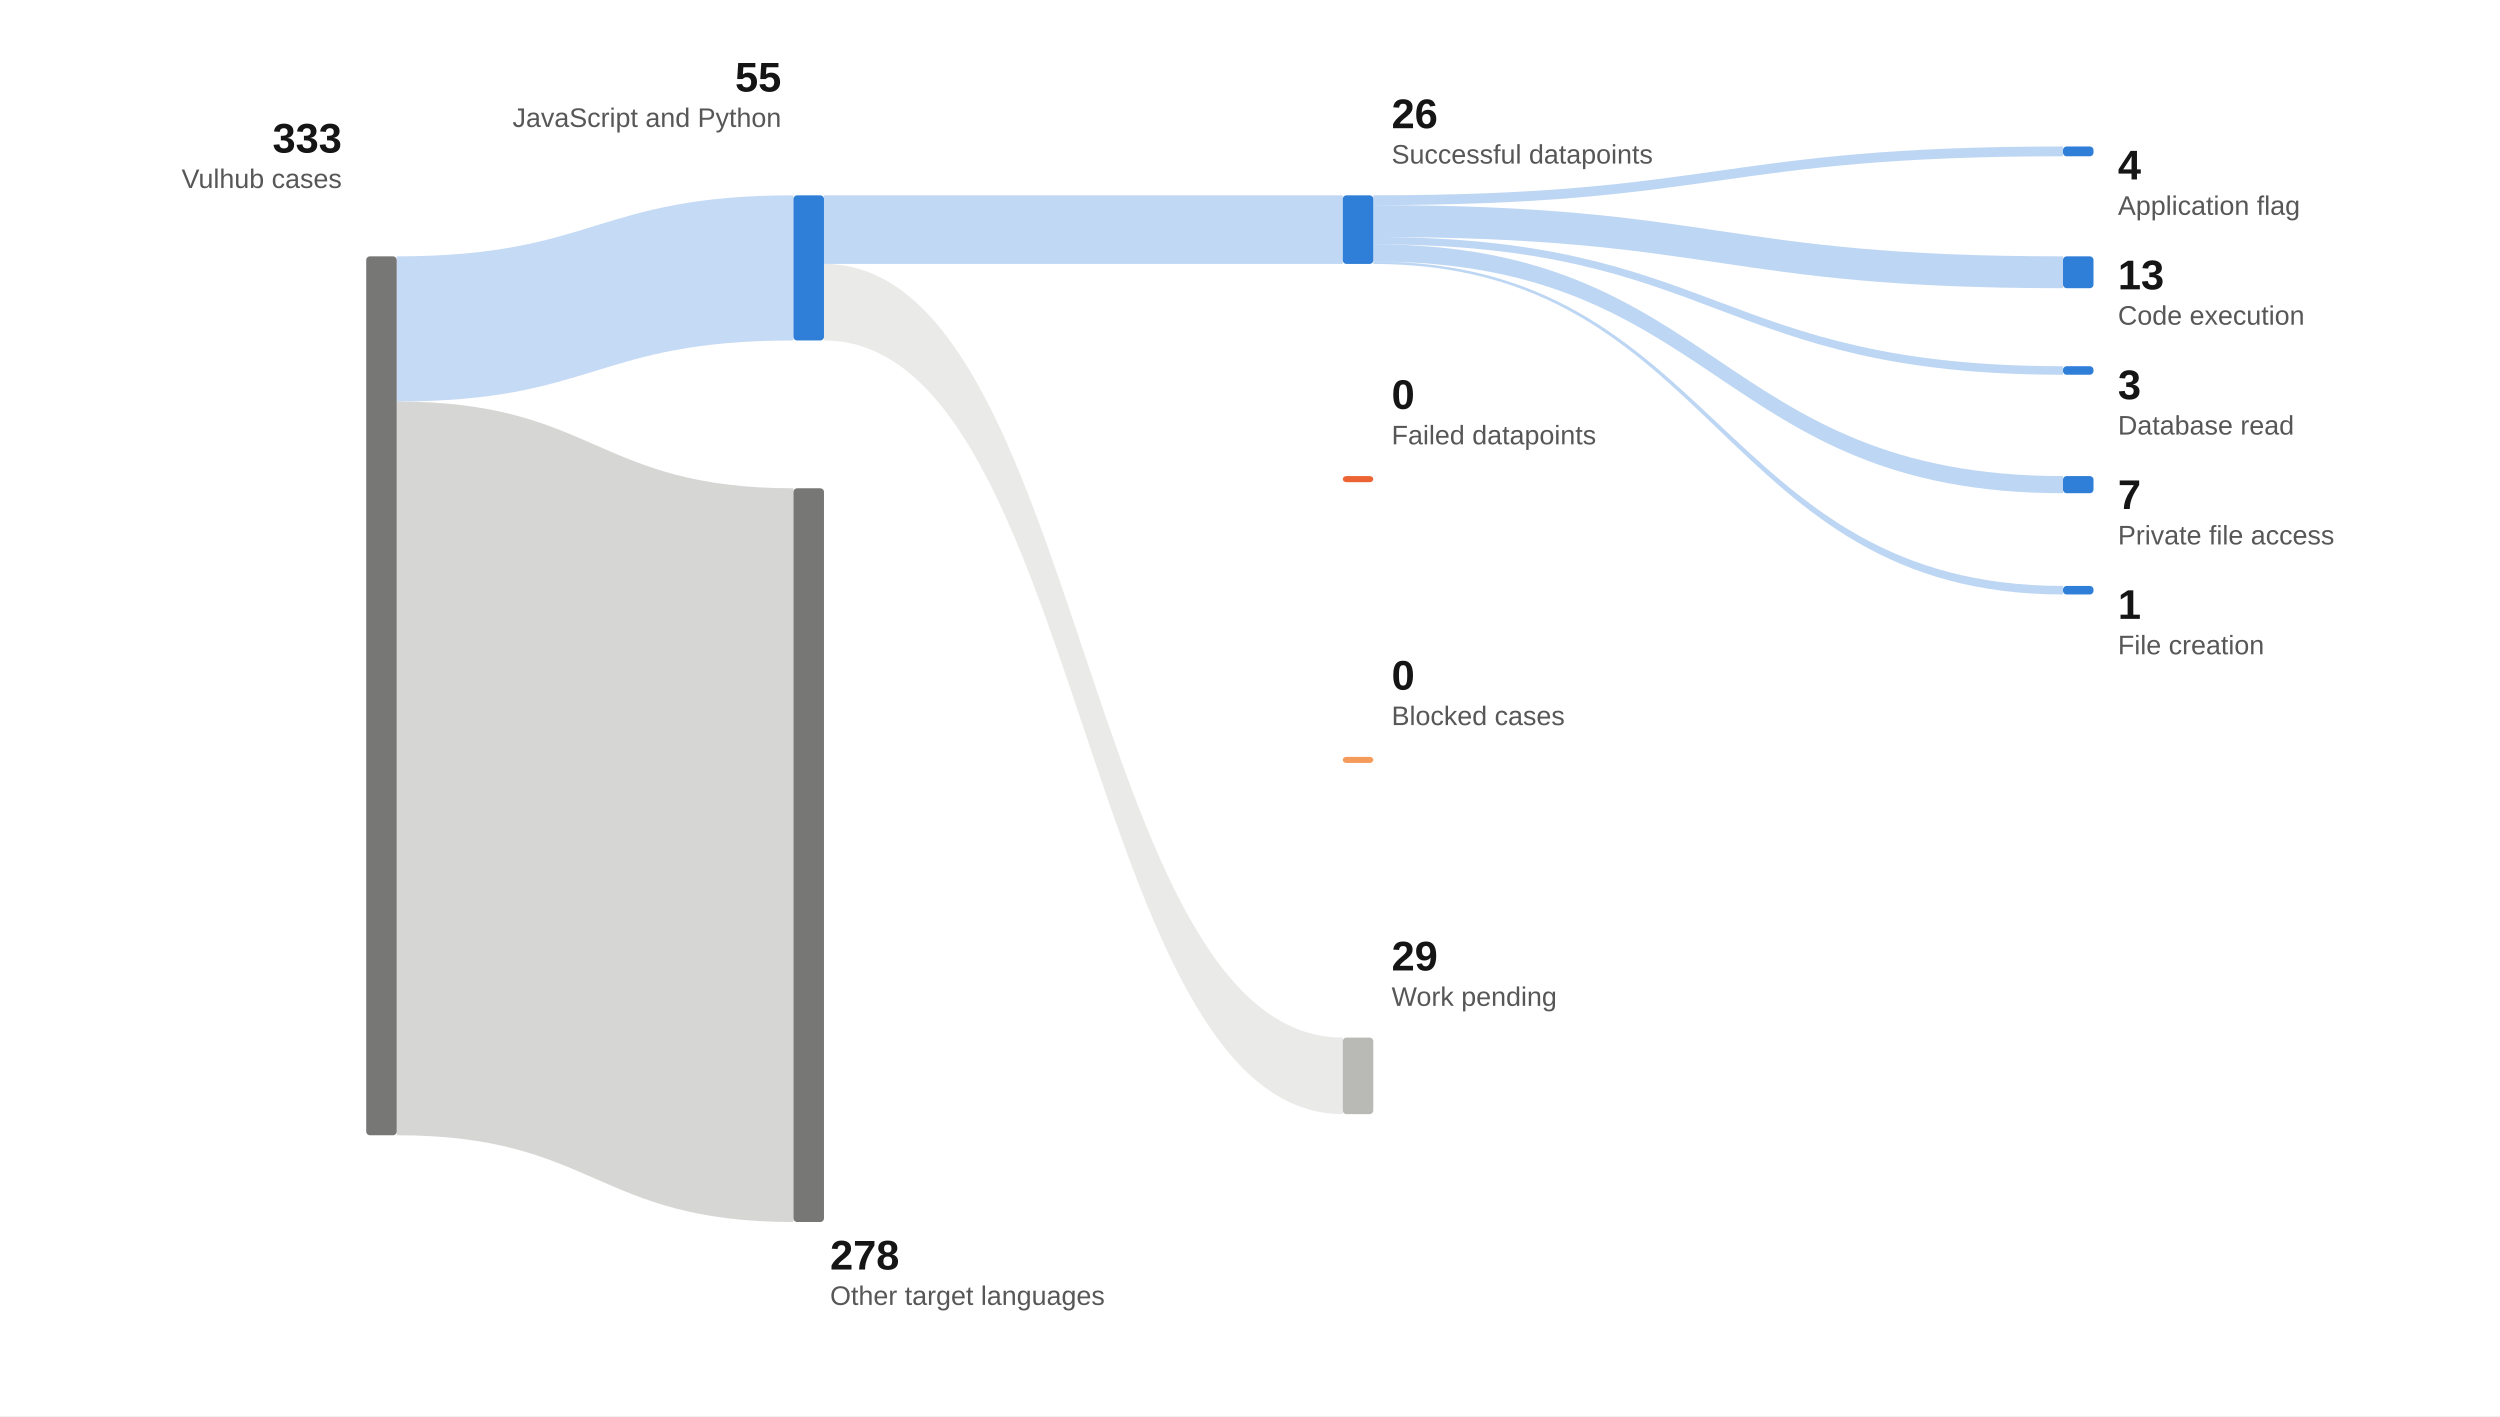
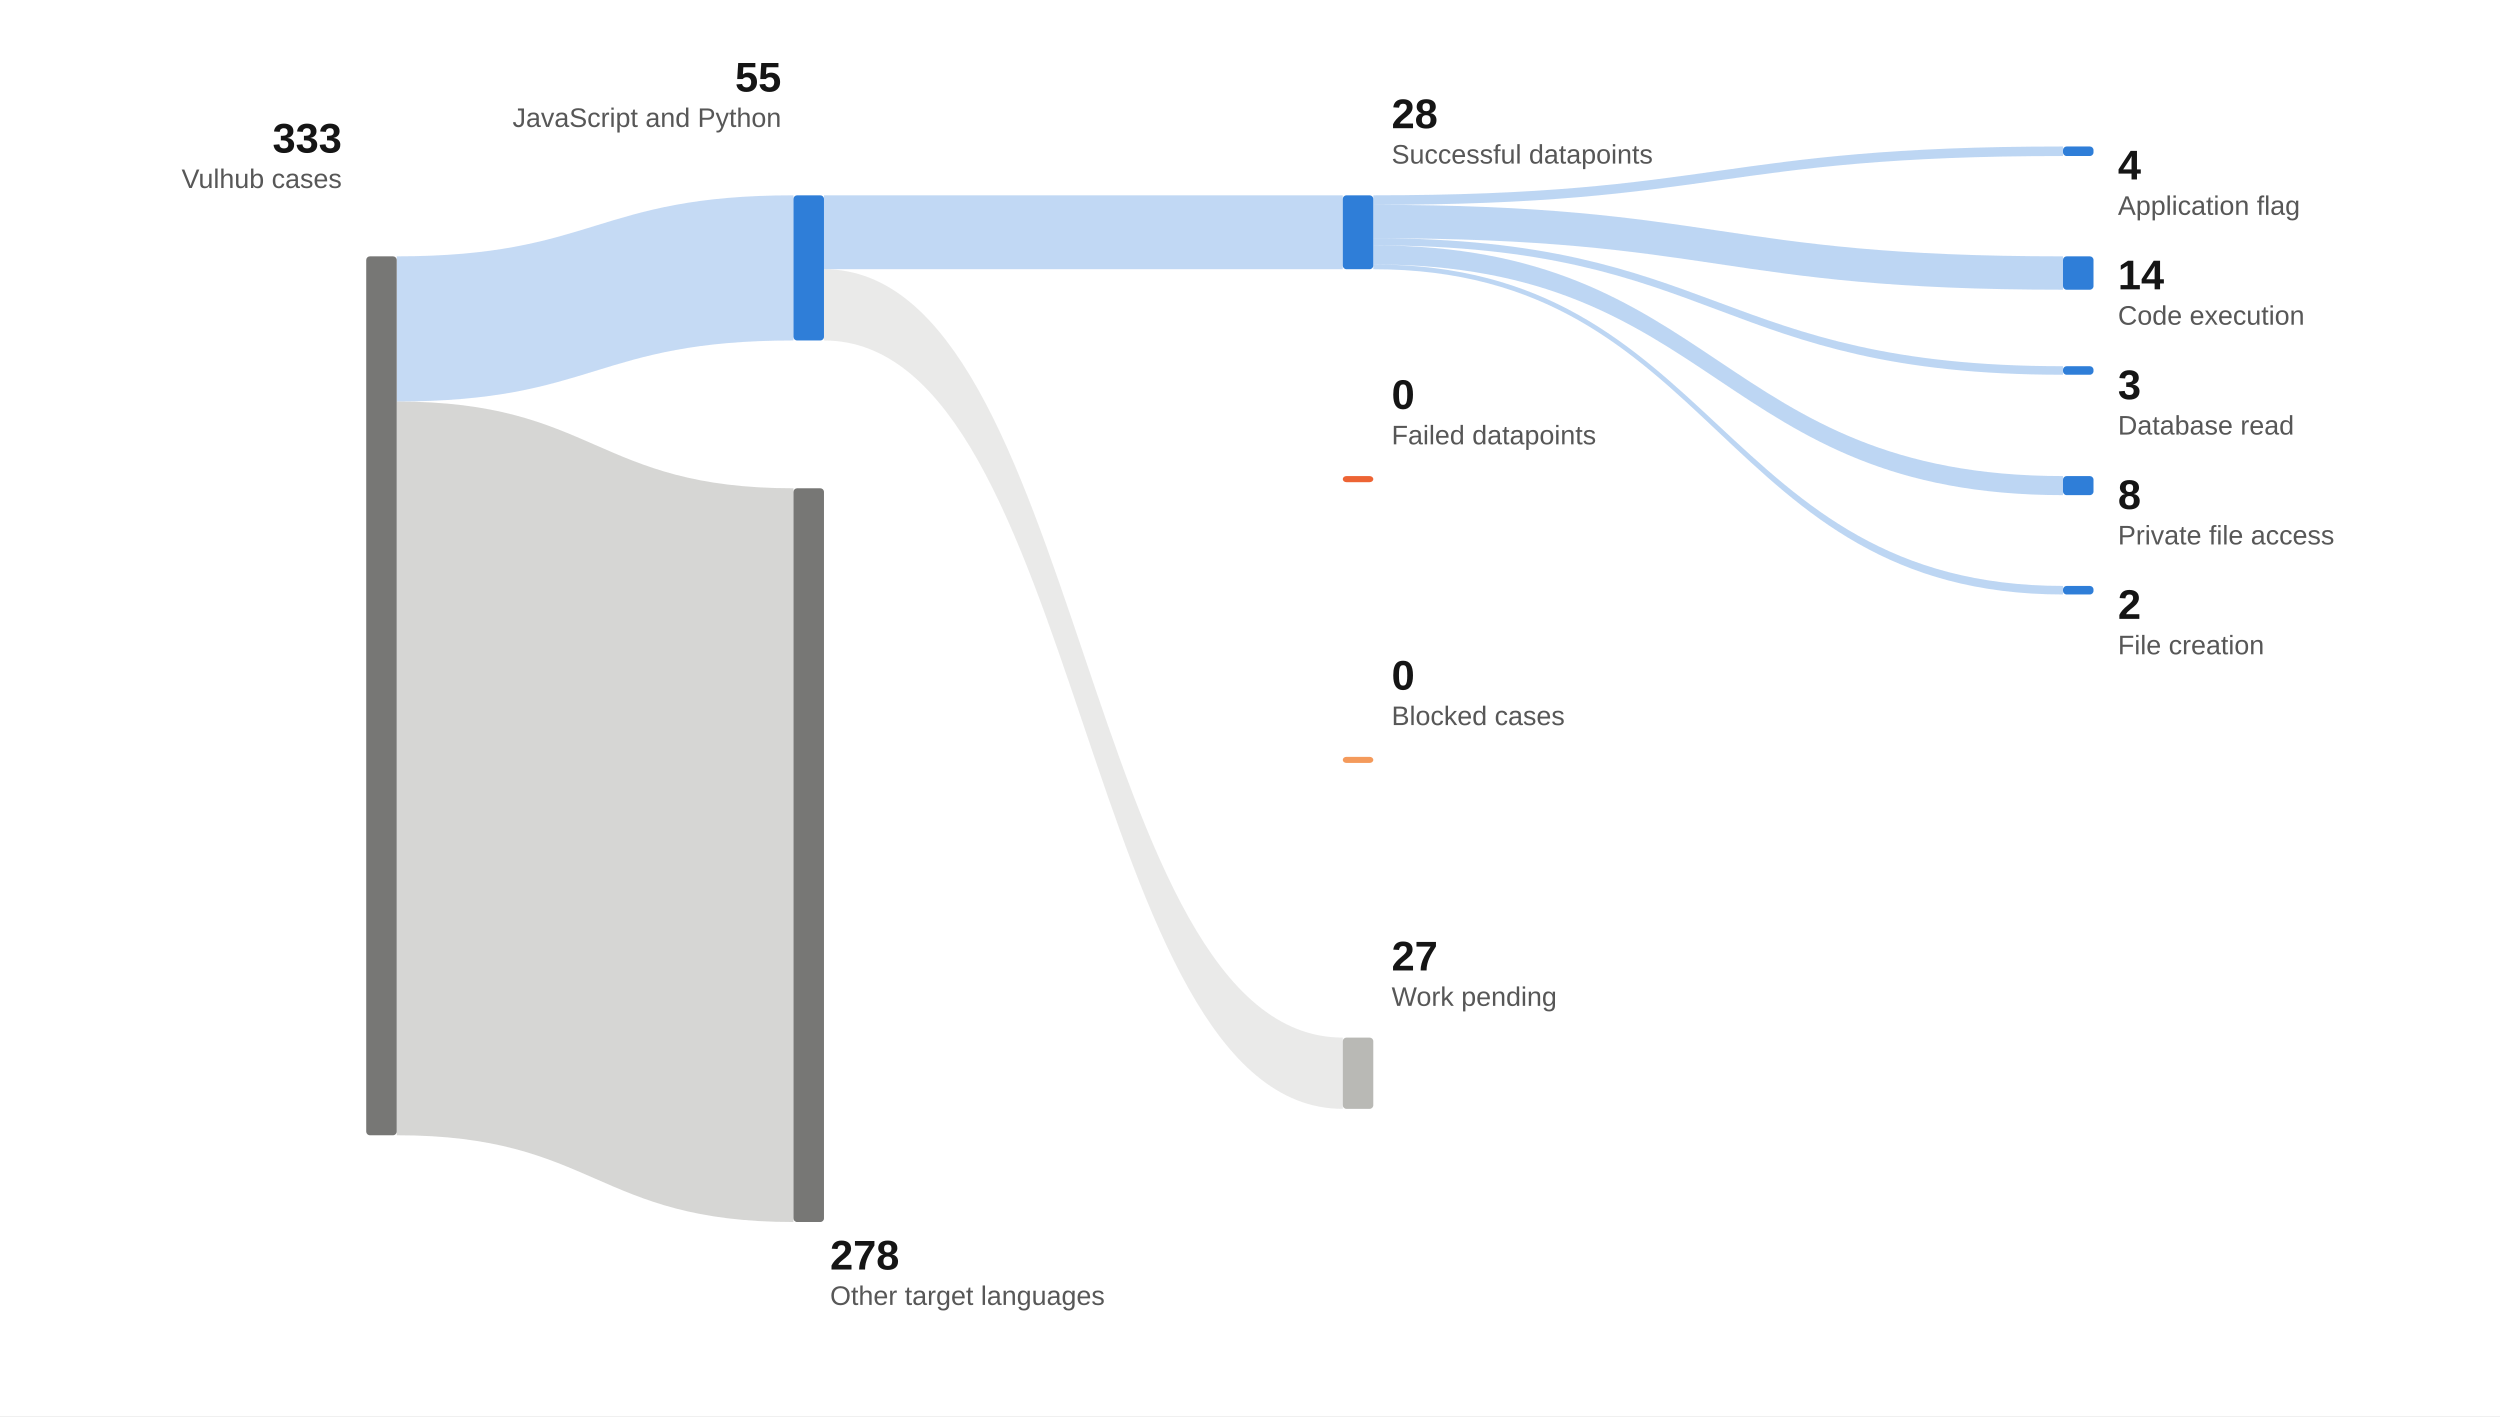
<svg xmlns="http://www.w3.org/2000/svg" width="2048" height="1160" viewBox="0 0 2048 1160">
  <style>.count{font:700 34px Arial,sans-serif;fill:#151515}.detail{font:22px Arial,sans-serif;fill:#575757}</style>
  <rect width="100%" height="100%" fill="#fff" />
  <path d="M325 210 C487.5 210 487.5 160 650 160 L650 278.919 C487.5 278.919 487.5 328.919 325 328.919 Z" fill="#3079d7" fill-opacity="0.28" />
  <path d="M325 328.919 C487.5 328.919 487.5 400 650 400 L650 1001.081 C487.5 1001.081 487.5 930.0 325 930.0 Z" fill="#aaa9a6" fill-opacity="0.48" />
-   <path d="M675 160.0 C887.5 160.0 887.5 160 1100 160 L1100 216.216 C887.5 216.216 887.5 216.216 675 216.216 Z" fill="#2f7ed8" fill-opacity="0.3" />
-   <path d="M675 216.216 C887.5 216.216 887.5 850 1100 850 L1100 912.703 C887.5 912.703 887.5 278.919 675 278.919 Z" fill="#b9b9b5" fill-opacity="0.3" />
-   <path d="M1125 160.0 C1407.5 160.0 1407.5 120 1690 120 L1690 128.031 C1407.5 128.031 1407.5 168.031 1125 168.031 Z" fill="#2f7ed8" fill-opacity="0.32" />
-   <rect x="1690" y="120" width="25" height="8.031" rx="3" fill="#2f7ed8" />
+   <path d="M675 160.0 C887.5 160.0 887.5 160 1100 160 L1100 220.541 C887.5 220.541 887.5 220.541 675 220.541 Z" fill="#2f7ed8" fill-opacity="0.3" />
+   <path d="M675 220.541 C887.5 220.541 887.5 850 1100 850 L1100 908.378 C887.5 908.378 887.5 278.919 675 278.919 Z" fill="#b9b9b5" fill-opacity="0.3" />
+   <path d="M1125 160.0 C1407.5 160.0 1407.5 120 1690 120 L1690 127.812 C1407.5 127.812 1407.5 167.812 1125 167.812 Z" fill="#2f7ed8" fill-opacity="0.32" />
+   <rect x="1690" y="120" width="25" height="7.812" rx="3" fill="#2f7ed8" />
  <text x="1735" y="147" text-anchor="start" class="count">4</text>
  <text x="1735" y="176" text-anchor="start" class="detail">Application flag</text>
-   <path d="M1125 168.031 C1407.5 168.031 1407.5 210 1690 210 L1690 236.1 C1407.5 236.1 1407.5 194.131 1125 194.131 Z" fill="#2f7ed8" fill-opacity="0.32" />
-   <rect x="1690" y="210" width="25" height="26.1" rx="3" fill="#2f7ed8" />
-   <text x="1735" y="237" text-anchor="start" class="count">13</text>
+   <path d="M1125 167.812 C1407.5 167.812 1407.5 210 1690 210 L1690 237.341 C1407.5 237.341 1407.5 195.153 1125 195.153 Z" fill="#2f7ed8" fill-opacity="0.32" />
+   <rect x="1690" y="210" width="25" height="27.341" rx="3" fill="#2f7ed8" />
+   <text x="1735" y="237" text-anchor="start" class="count">14</text>
  <text x="1735" y="266" text-anchor="start" class="detail">Code execution</text>
-   <path d="M1125 194.131 C1407.5 194.131 1407.5 300 1690 300 L1690 307 C1407.5 307 1407.5 200.154 1125 200.154 Z" fill="#2f7ed8" fill-opacity="0.32" />
+   <path d="M1125 195.153 C1407.5 195.153 1407.5 300 1690 300 L1690 307 C1407.5 307 1407.5 201.011 1125 201.011 Z" fill="#2f7ed8" fill-opacity="0.32" />
  <rect x="1690" y="300" width="25" height="7" rx="3" fill="#2f7ed8" />
  <text x="1735" y="327" text-anchor="start" class="count">3</text>
  <text x="1735" y="356" text-anchor="start" class="detail">Database read</text>
-   <path d="M1125 200.154 C1407.5 200.154 1407.5 390 1690 390 L1690 404.054 C1407.5 404.054 1407.5 214.208 1125 214.208 Z" fill="#2f7ed8" fill-opacity="0.32" />
-   <rect x="1690" y="390" width="25" height="14.054" rx="3" fill="#2f7ed8" />
-   <text x="1735" y="417" text-anchor="start" class="count">7</text>
+   <path d="M1125 201.011 C1407.5 201.011 1407.5 390 1690 390 L1690 405.623 C1407.5 405.623 1407.5 216.635 1125 216.635 Z" fill="#2f7ed8" fill-opacity="0.32" />
+   <rect x="1690" y="390" width="25" height="15.623" rx="3" fill="#2f7ed8" />
+   <text x="1735" y="417" text-anchor="start" class="count">8</text>
  <text x="1735" y="446" text-anchor="start" class="detail">Private file access</text>
-   <path d="M1125 214.208 C1407.5 214.208 1407.5 480 1690 480 L1690 487 C1407.5 487 1407.5 216.216 1125 216.216 Z" fill="#2f7ed8" fill-opacity="0.32" />
+   <path d="M1125 216.635 C1407.5 216.635 1407.5 480 1690 480 L1690 487 C1407.5 487 1407.5 220.541 1125 220.541 Z" fill="#2f7ed8" fill-opacity="0.32" />
  <rect x="1690" y="480" width="25" height="7" rx="3" fill="#2f7ed8" />
-   <text x="1735" y="507" text-anchor="start" class="count">1</text>
+   <text x="1735" y="507" text-anchor="start" class="count">2</text>
  <text x="1735" y="536" text-anchor="start" class="detail">File creation</text>
  <rect x="300" y="210" width="25" height="720" rx="3" fill="#777775" />
  <rect x="650" y="160" width="25" height="118.919" rx="3" fill="#2f7ed8" />
  <rect x="650" y="400" width="25" height="601.081" rx="3" fill="#777775" />
  <text x="280" y="125" text-anchor="end" class="count">333</text>
  <text x="280" y="154" text-anchor="end" class="detail">Vulhub cases</text>
  <text x="640" y="75" text-anchor="end" class="count">55</text>
  <text x="640" y="104" text-anchor="end" class="detail">JavaScript and Python</text>
  <text x="680" y="1040" text-anchor="start" class="count">278</text>
  <text x="680" y="1069" text-anchor="start" class="detail">Other target languages</text>
-   <rect x="1100" y="160" width="25" height="56.216" rx="3" fill="#2f7ed8" />
-   <text x="1140" y="105" text-anchor="start" class="count">26</text>
+   <rect x="1100" y="160" width="25" height="60.541" rx="3" fill="#2f7ed8" />
+   <text x="1140" y="105" text-anchor="start" class="count">28</text>
  <text x="1140" y="134" text-anchor="start" class="detail">Successful datapoints</text>
  <rect x="1100" y="390" width="25" height="5" rx="3" fill="#ed6434" />
  <text x="1140" y="335" text-anchor="start" class="count">0</text>
  <text x="1140" y="364" text-anchor="start" class="detail">Failed datapoints</text>
  <rect x="1100" y="620" width="25" height="5" rx="3" fill="#f49a5b" />
  <text x="1140" y="565" text-anchor="start" class="count">0</text>
  <text x="1140" y="594" text-anchor="start" class="detail">Blocked cases</text>
-   <rect x="1100" y="850" width="25" height="62.703" rx="3" fill="#b9b9b5" />
-   <text x="1140" y="795" text-anchor="start" class="count">29</text>
+   <rect x="1100" y="850" width="25" height="58.378" rx="3" fill="#b9b9b5" />
+   <text x="1140" y="795" text-anchor="start" class="count">27</text>
  <text x="1140" y="824" text-anchor="start" class="detail">Work pending</text>
</svg>
